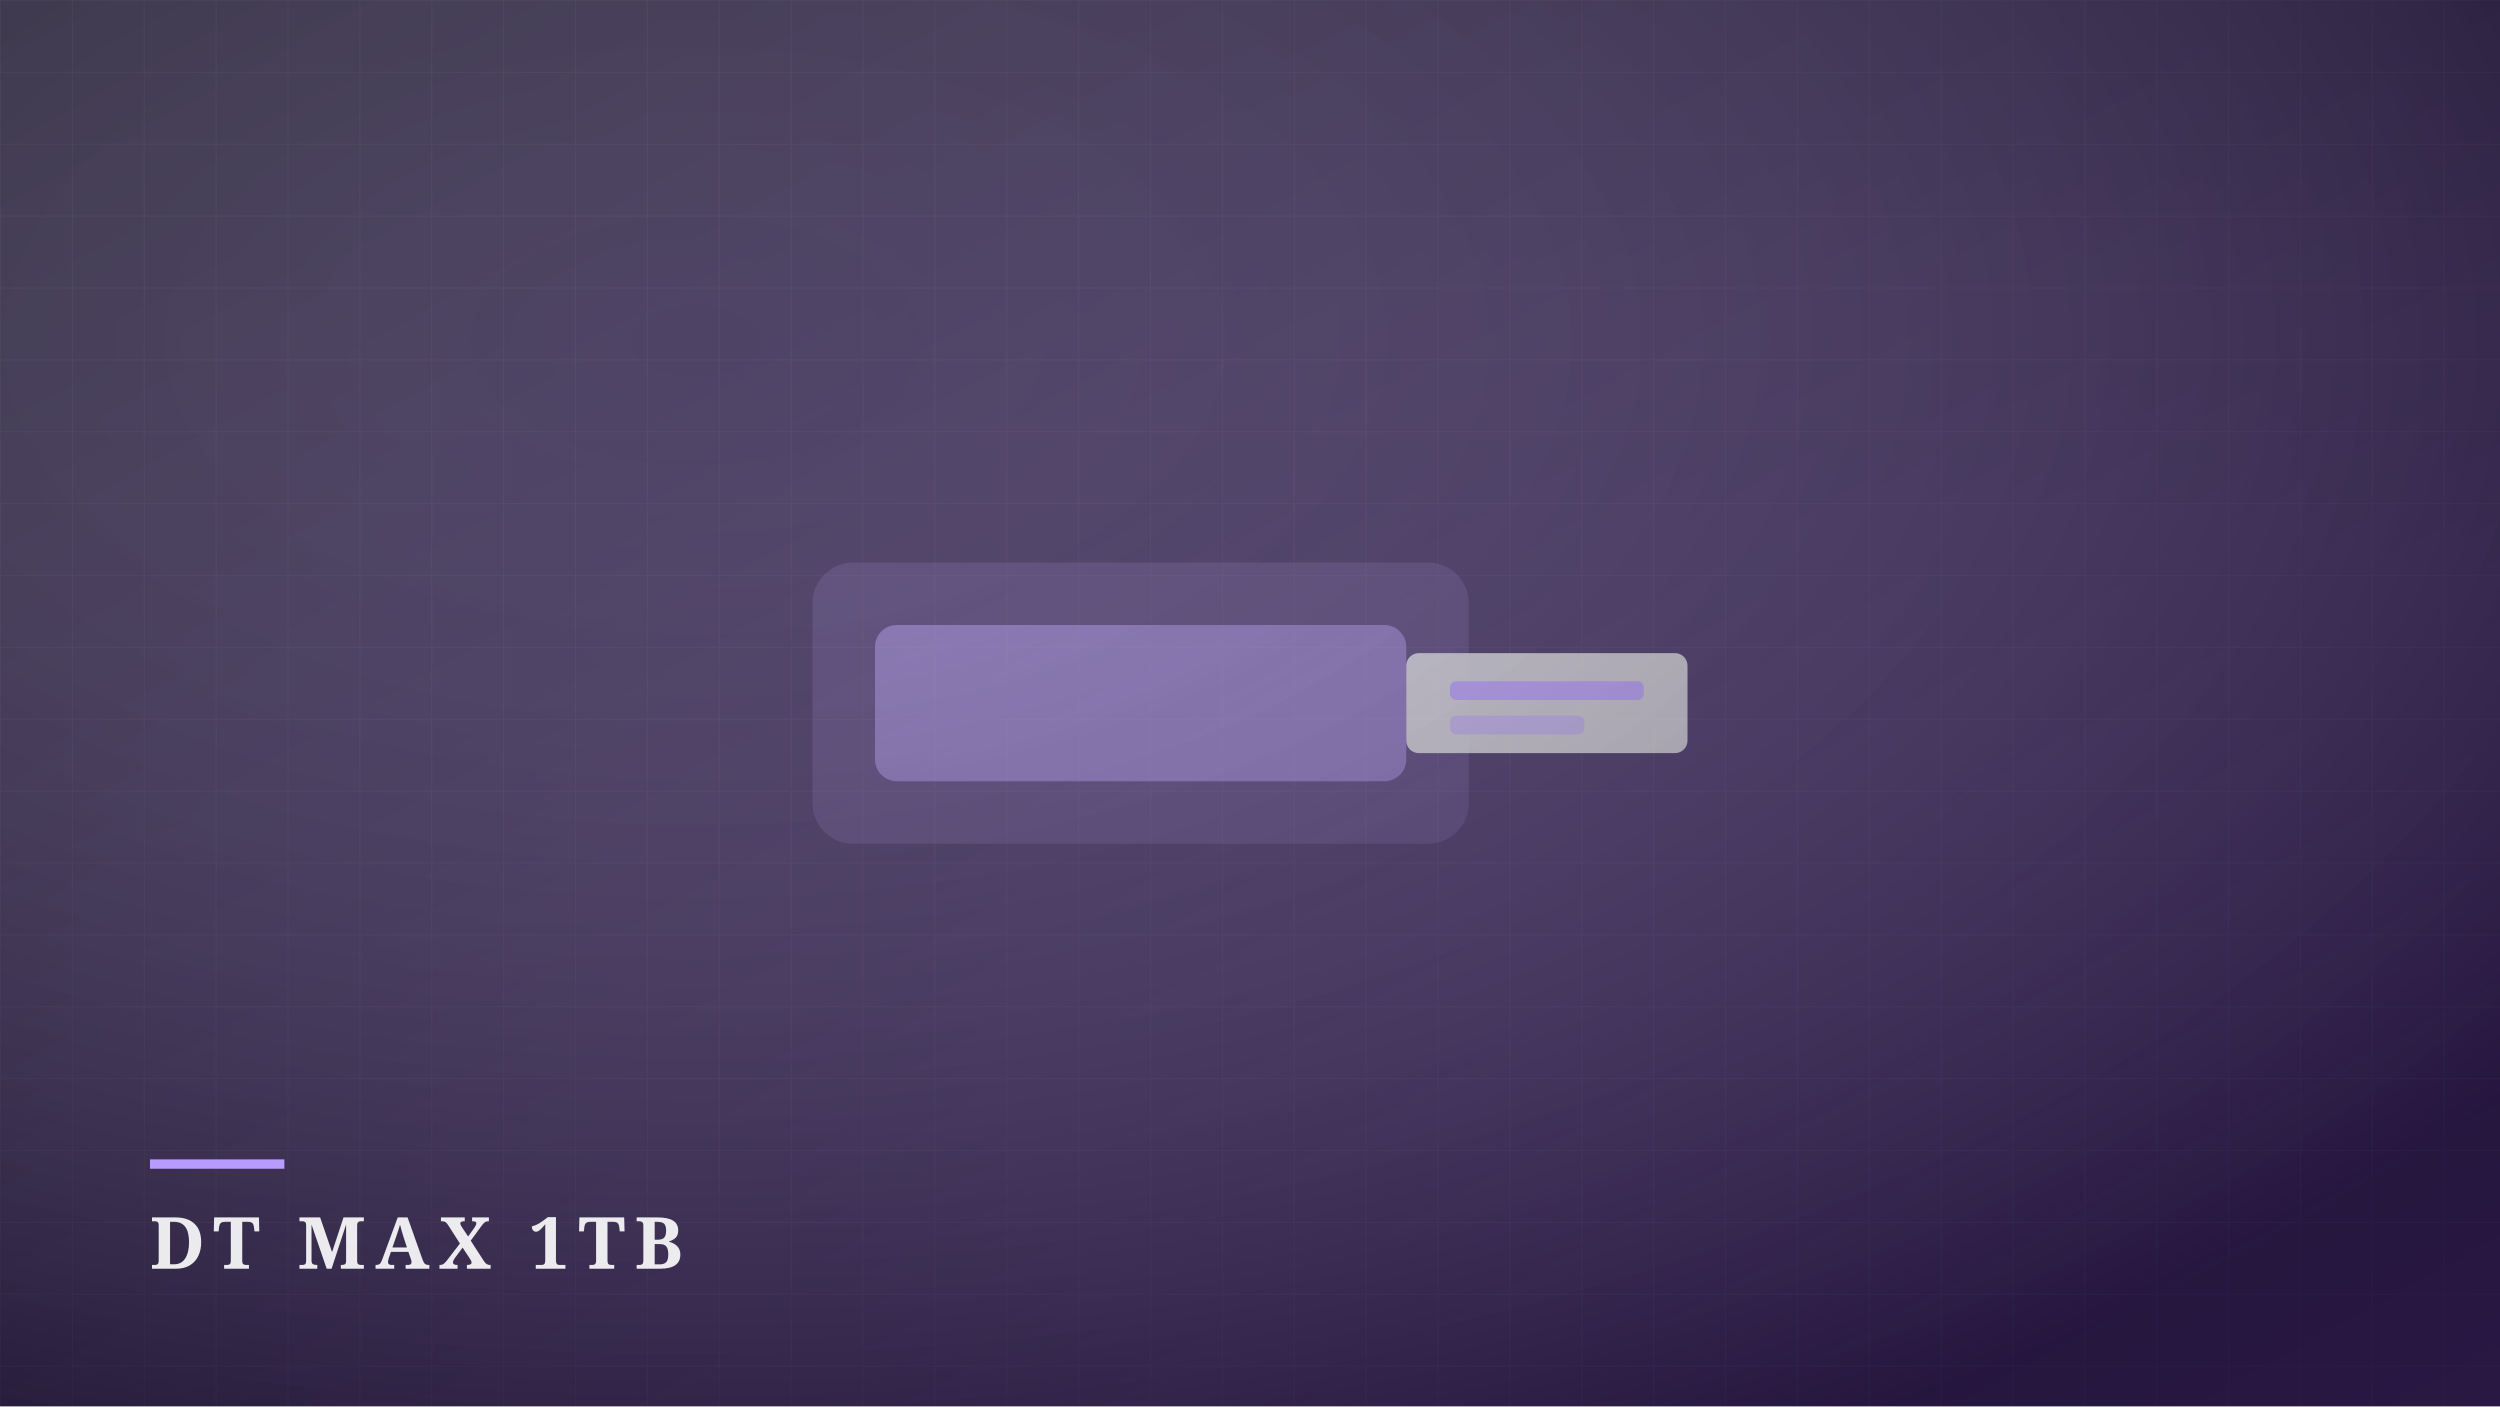
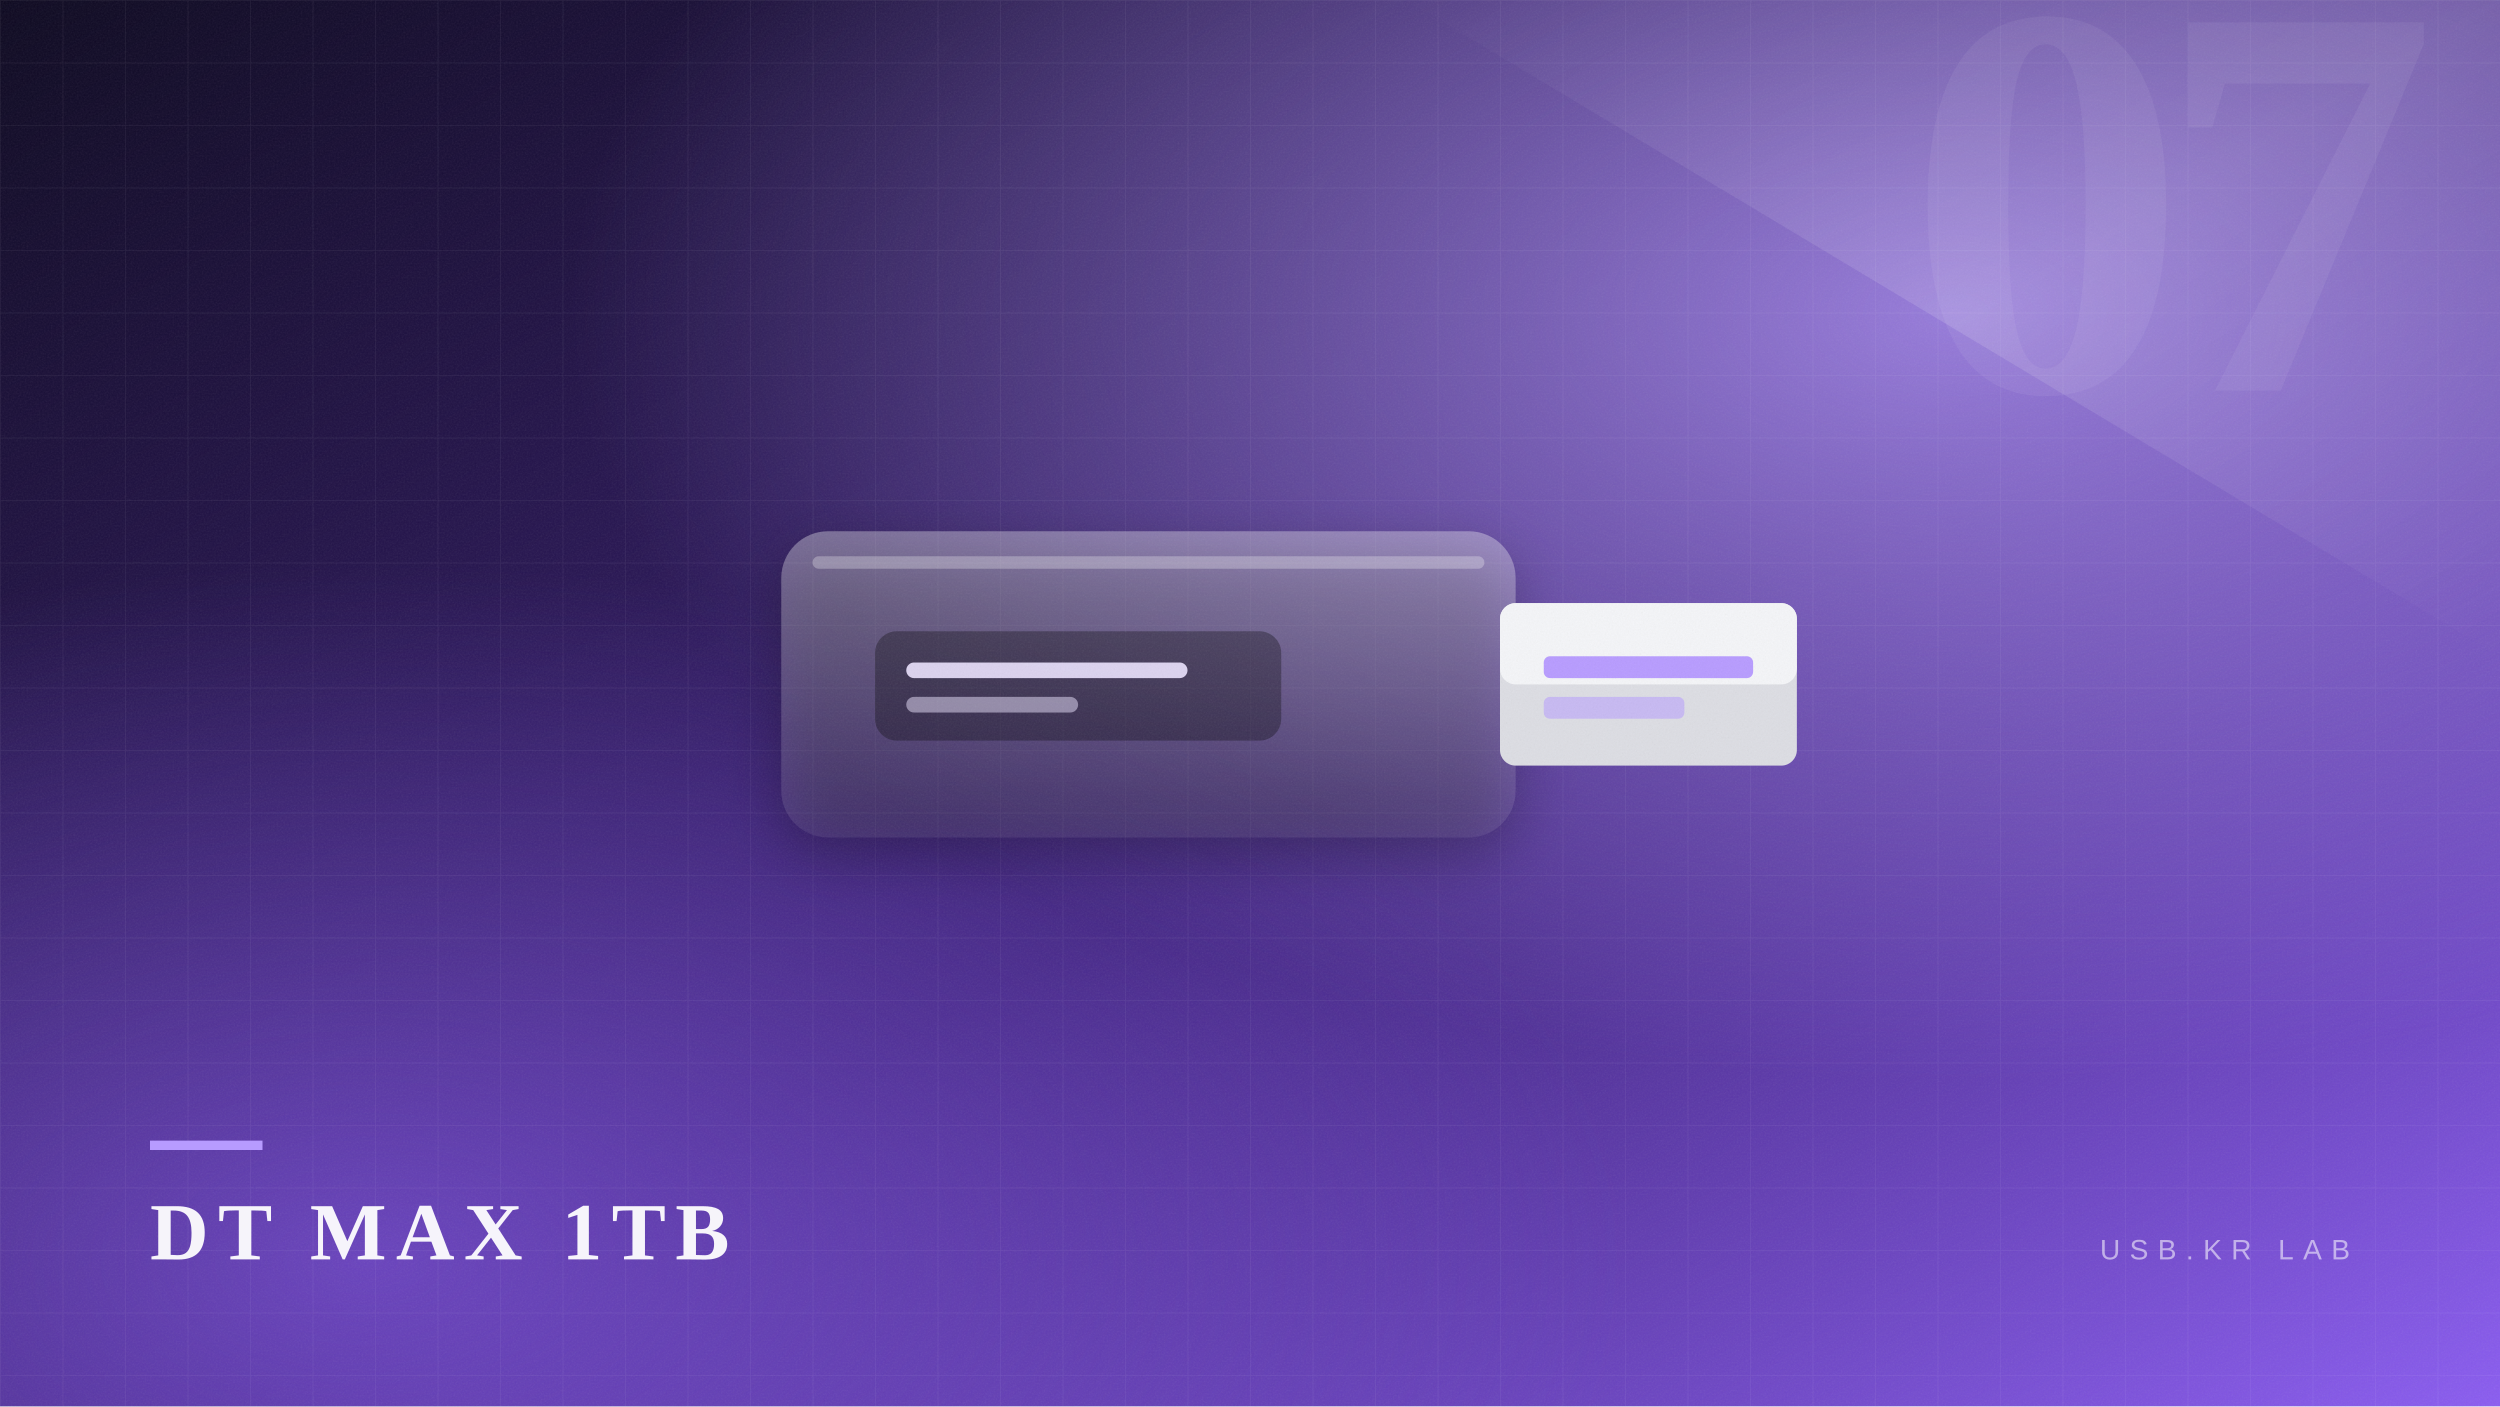
<svg xmlns="http://www.w3.org/2000/svg" viewBox="0 0 1600 900" width="1600" height="900" role="img" aria-label="DT MAX 1TB">
  <defs>
-     <linearGradient id="gDTMAX1TB" x1="0" y1="0" x2="1" y2="1">
-       <stop offset="0" stop-color="#1b1430" />
-       <stop offset="1" stop-color="#4a2b7a" />
+     <linearGradient id="bgDTMAX1TB" x1="0" y1="0" x2="1" y2="1">
+       <stop offset="0" stop-color="#0d0820" />
+       <stop offset="0.55" stop-color="#3a1f75" />
+       <stop offset="1" stop-color="#8a5cf0" />
    </linearGradient>
-     <radialGradient id="vDTMAX1TB" cx="0.28" cy="0.24" r="0.9">
-       <stop offset="0" stop-color="#ffffff" stop-opacity="0.18" />
-       <stop offset="1" stop-color="#000000" stop-opacity="0.45" />
+     <radialGradient id="glowDTMAX1TB" cx="0.78" cy="0.22" r="0.55">
+       <stop offset="0" stop-color="#b79bff" stop-opacity="0.75" />
+       <stop offset="1" stop-color="#b79bff" stop-opacity="0" />
    </radialGradient>
-     <pattern id="pDTMAX1TB" width="46" height="46" patternUnits="userSpaceOnUse">
-       <path d="M46 0H0V46" fill="none" stroke="#ffffff" stroke-opacity="0.05" stroke-width="1" />
+     <radialGradient id="glow2DTMAX1TB" cx="0.15" cy="0.9" r="0.5">
+       <stop offset="0" stop-color="#8a5cf0" stop-opacity="0.6" />
+       <stop offset="1" stop-color="#8a5cf0" stop-opacity="0" />
+     </radialGradient>
+     <linearGradient id="body" x1="0" y1="0" x2="0" y2="1">
+       <stop offset="0" stop-color="#ffffff" stop-opacity="0.34" />
+       <stop offset="1" stop-color="#ffffff" stop-opacity="0.08" />
+     </linearGradient>
+     <linearGradient id="cable" x1="0" y1="0" x2="1" y2="0">
+       <stop offset="0" stop-color="#b79bff" stop-opacity="0.35" />
+       <stop offset="0.5" stop-color="#b79bff" />
+       <stop offset="1" stop-color="#ece3ff" />
+     </linearGradient>
+     <linearGradient id="streakDTMAX1TB" x1="0" y1="0" x2="1" y2="1">
+       <stop offset="0" stop-color="#fff" stop-opacity="0" />
+       <stop offset="0.5" stop-color="#fff" stop-opacity="0.14" />
+       <stop offset="1" stop-color="#fff" stop-opacity="0" />
+     </linearGradient>
+     <pattern id="gridDTMAX1TB" width="40" height="40" patternUnits="userSpaceOnUse">
+       <path d="M40 0H0V40" fill="none" stroke="#fff" stroke-opacity="0.06" stroke-width="1" />
    </pattern>
+     <filter id="soft" x="-20%" y="-20%" width="140%" height="140%">
+       <feGaussianBlur stdDeviation="18" />
+     </filter>
+     <filter id="grainDTMAX1TB">
+       <feTurbulence type="fractalNoise" baseFrequency="0.9" numOctaves="2" stitchTiles="stitch" />
+       <feColorMatrix type="saturate" values="0" />
+       <feComponentTransfer>
+         <feFuncA type="table" tableValues="0 0.12" />
+       </feComponentTransfer>
+     </filter>
  </defs>
-   <rect width="1600" height="900" fill="url(#gDTMAX1TB)" />
-   <rect width="1600" height="900" fill="url(#pDTMAX1TB)" />
-   <g opacity="0.92">
-     <rect x="520" y="360" width="420" height="180" rx="26" fill="#b79bff" opacity="0.16" />
-     <rect x="560" y="400" width="340" height="100" rx="14" fill="#b79bff" opacity="0.5" />
-     <rect x="900" y="418" width="180" height="64" rx="8" fill="#e8e8ec" opacity="0.85" />
-     <rect x="928" y="436" width="124" height="12" rx="4" fill="#b79bff" />
-     <rect x="928" y="458" width="86" height="12" rx="4" fill="#b79bff" opacity="0.6" />
+   <rect width="1600" height="900" fill="url(#bgDTMAX1TB)" />
+   <rect width="1600" height="900" fill="url(#glowDTMAX1TB)" />
+   <rect width="1600" height="900" fill="url(#glow2DTMAX1TB)" />
+   <rect width="1600" height="900" fill="url(#gridDTMAX1TB)" />
+   <polygon points="900,0 1600,0 1600,420" fill="url(#streakDTMAX1TB)" />
+   <text x="1560" y="250" text-anchor="end" font-family="Georgia, 'Times New Roman', serif" font-size="360" font-weight="700" fill="#fff" fill-opacity="0.06" letter-spacing="-20">07</text>
+   <g filter="url(#soft)">
+     <rect x="500" y="352" width="470" height="196" rx="30" fill="#000" opacity="0.28" />
  </g>
-   <rect width="1600" height="900" fill="url(#vDTMAX1TB)" />
-   <text x="96" y="812" font-family="Georgia, serif" font-size="46" font-weight="700" fill="#ffffff" fill-opacity="0.9" letter-spacing="6">DT MAX 1TB</text>
-   <rect x="96" y="742" width="86" height="6" fill="#b79bff" />
+   <rect x="500" y="340" width="470" height="196" rx="30" fill="url(#body)" />
+   <rect x="520" y="356" width="430" height="8" rx="4" fill="#fff" opacity="0.28" />
+   <rect x="560" y="404" width="260" height="70" rx="14" fill="#000" opacity="0.32" />
+   <rect x="580" y="424" width="180" height="10" rx="5" fill="#ece3ff" opacity="0.9" />
+   <rect x="580" y="446" width="110" height="10" rx="5" fill="#ece3ff" opacity="0.5" />
+   <rect x="960" y="386" width="190" height="104" rx="10" fill="#dcdde3" />
+   <rect x="960" y="386" width="190" height="52" rx="10" fill="#f4f5f8" />
+   <rect x="988" y="420" width="134" height="14" rx="4" fill="#b79bff" />
+   <rect x="988" y="446" width="90" height="14" rx="4" fill="#b79bff" opacity="0.55" />
+   <rect width="1600" height="900" filter="url(#grainDTMAX1TB)" opacity="0.7" />
+   <rect x="96" y="730" width="72" height="6" fill="#b79bff" />
+   <text x="96" y="806" font-family="Georgia, 'Times New Roman', serif" font-size="52" font-weight="700" fill="#fff" fill-opacity="0.94" letter-spacing="6">DT MAX 1TB</text>
+   <text x="1504" y="806" text-anchor="end" font-family="'Helvetica Neue', Arial, sans-serif" font-size="18" fill="#fff" fill-opacity="0.55" letter-spacing="6">USB.KR LAB</text>
</svg>
